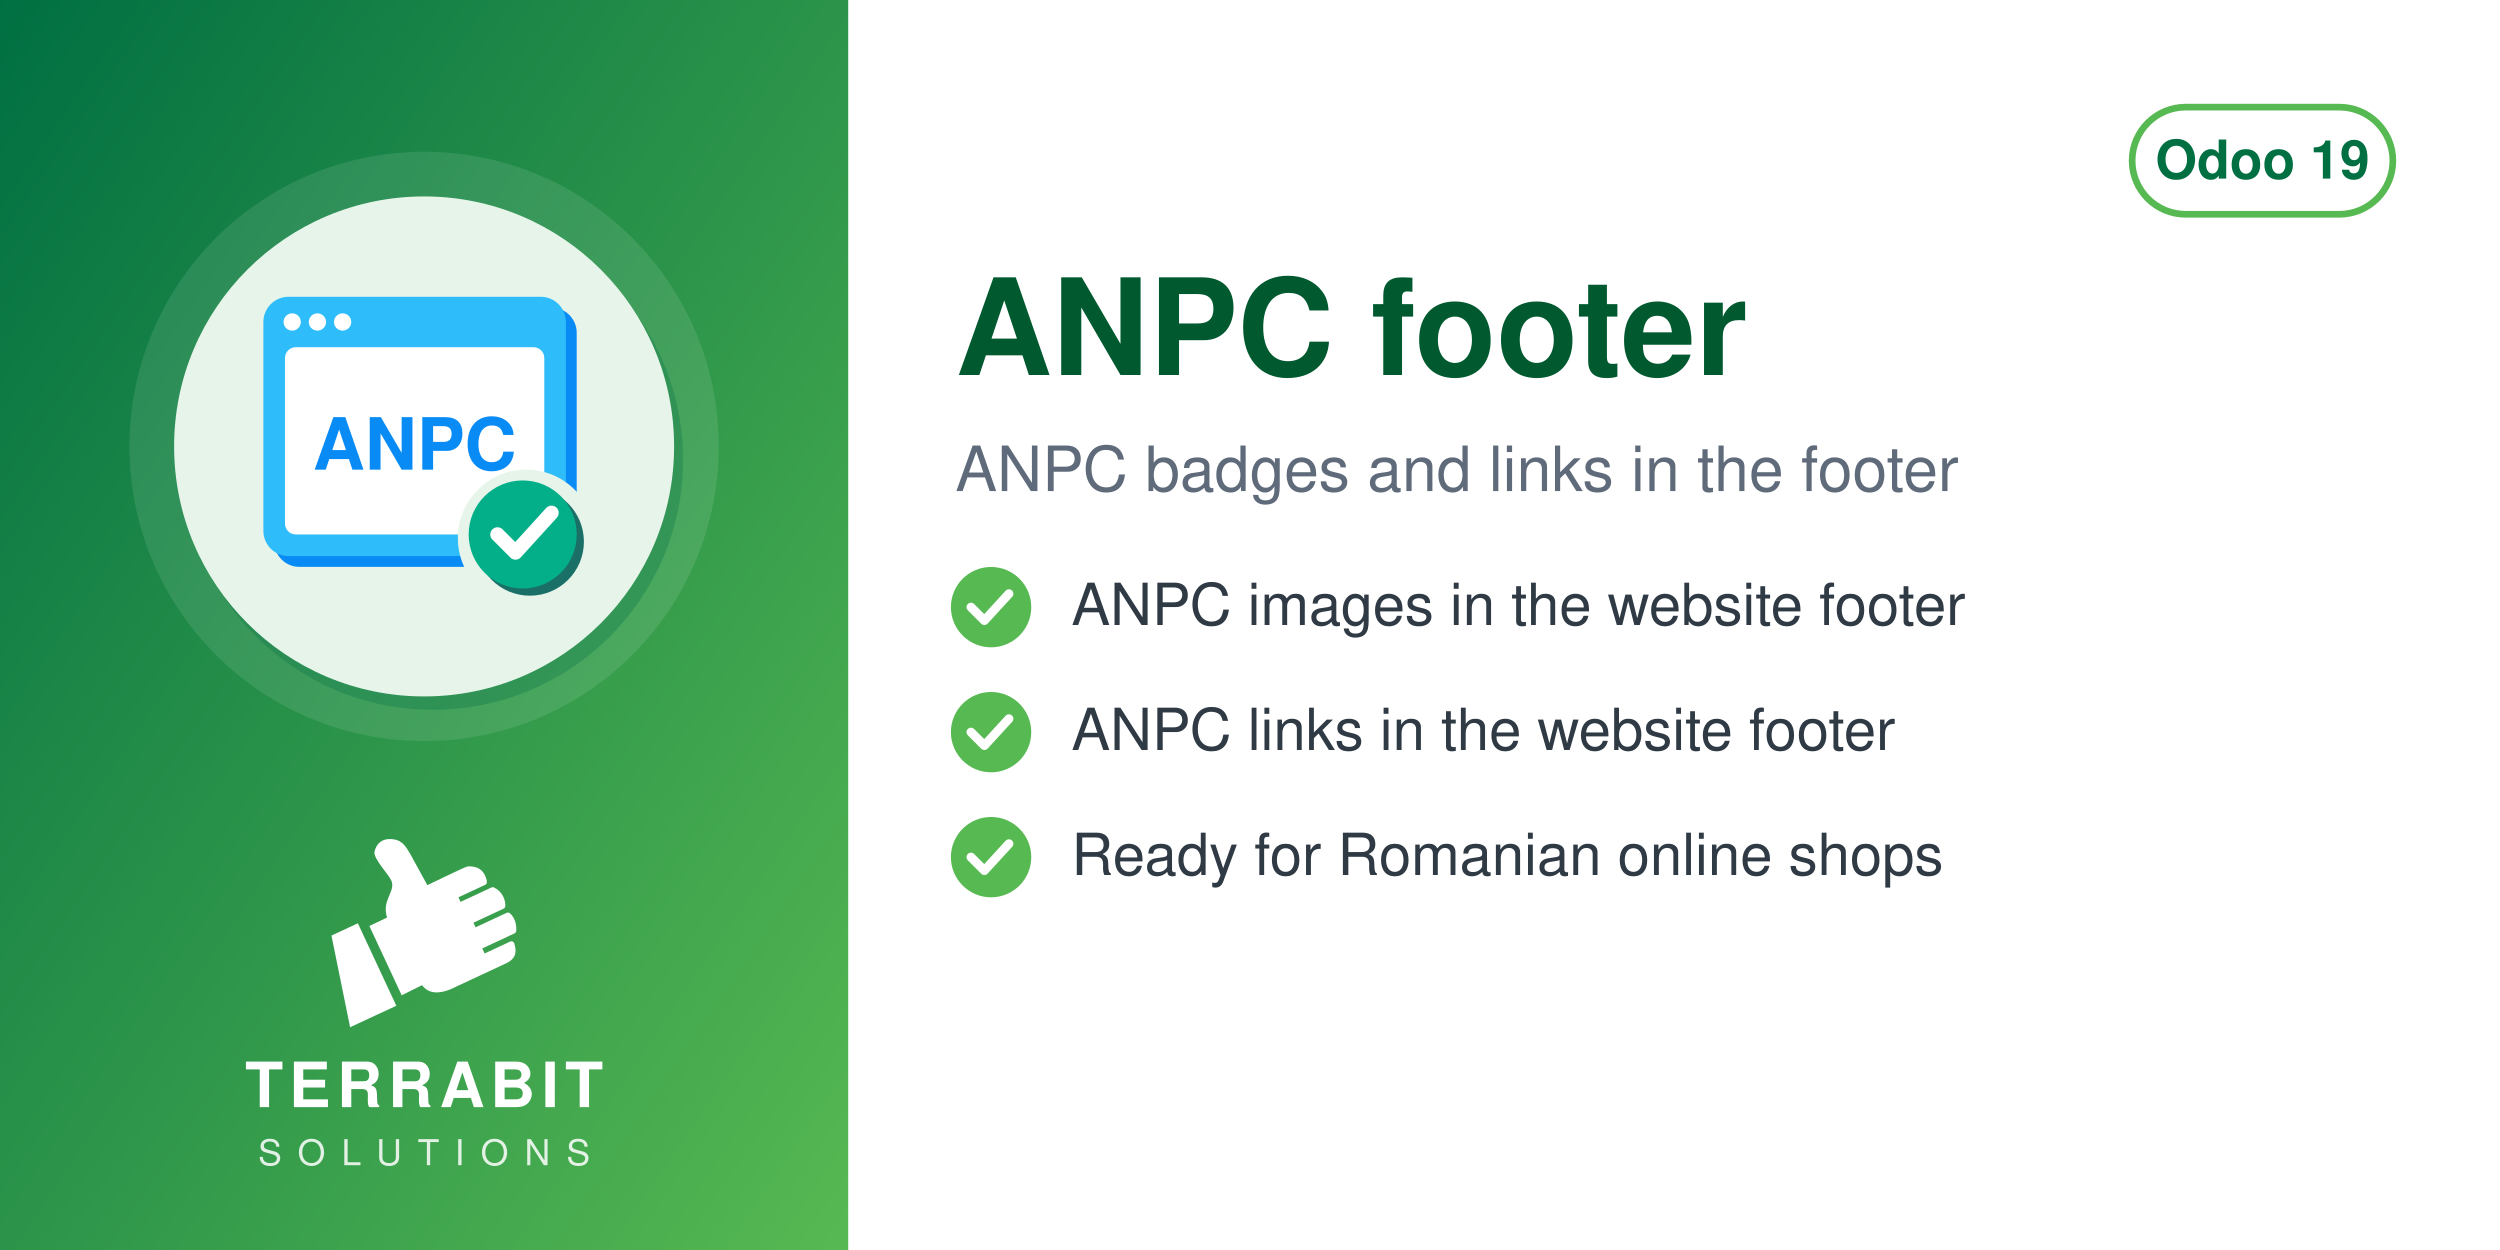
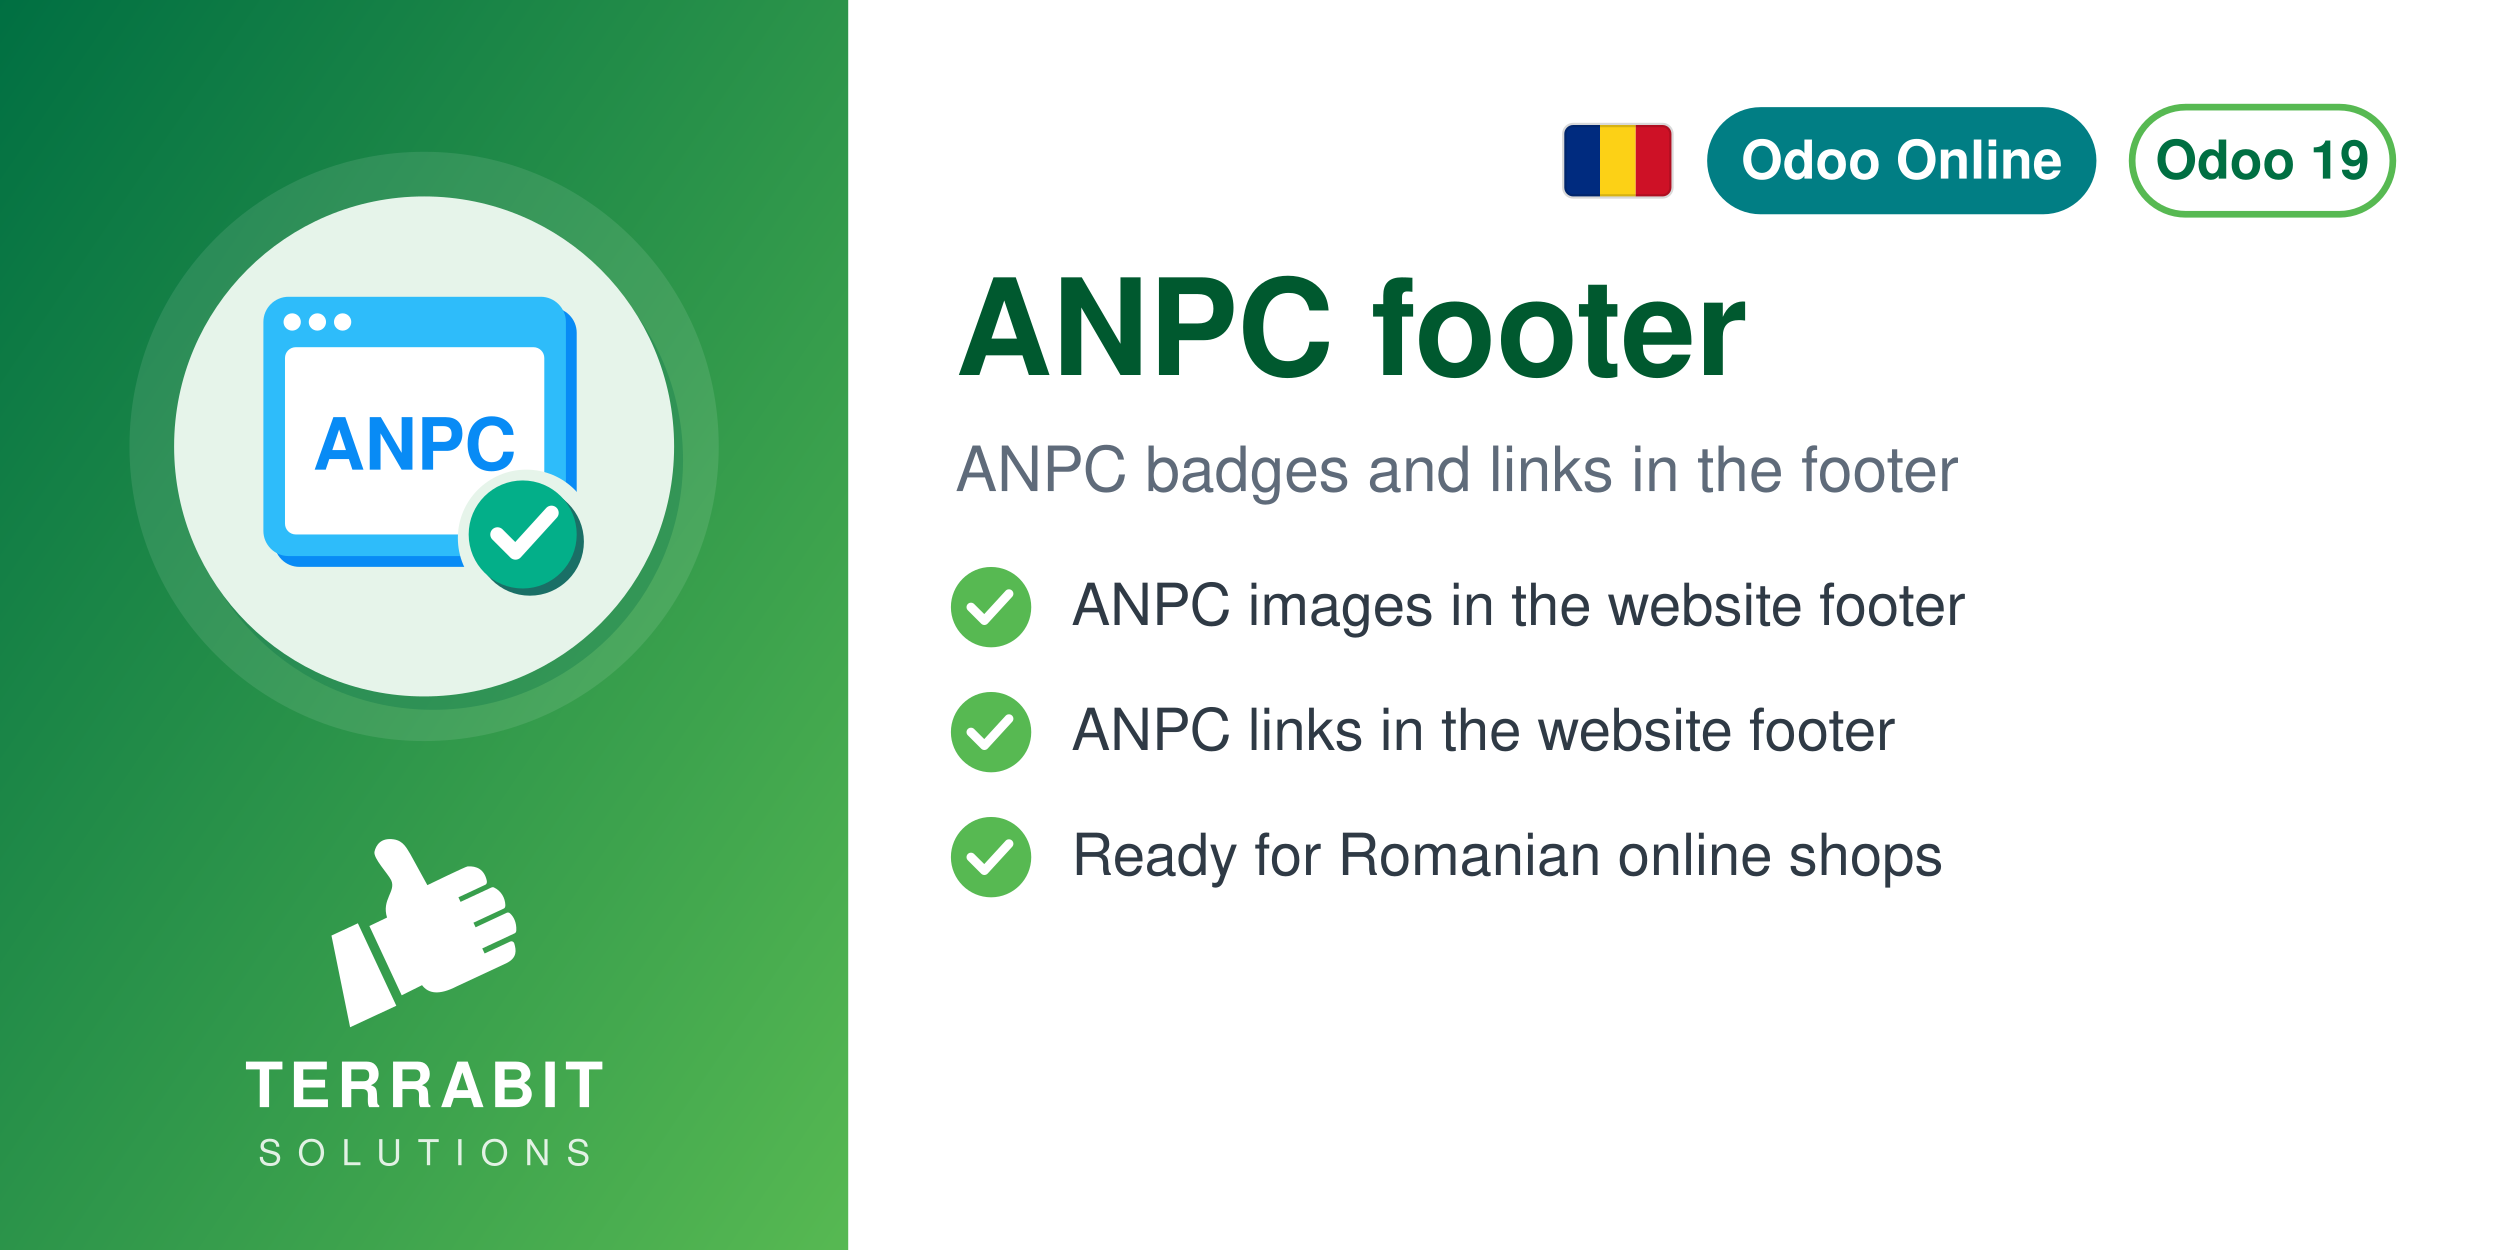
<svg xmlns="http://www.w3.org/2000/svg" width="560" height="280" viewBox="0 0 560 280">
  <defs>
    <linearGradient id="g" x1="0" y1="0" x2="1" y2="1">
      <stop offset="0" stop-color="#006F42" />
      <stop offset="1" stop-color="#57B952" />
    </linearGradient>
  </defs>
  <rect width="560" height="280" fill="#FFFFFF" />
  <rect width="190" height="280" fill="url(#g)" />
  <circle cx="95.0" cy="100" r="66" fill="white" opacity="0.10" />
  <circle cx="97.0" cy="103" r="56" fill="#006F42" opacity="0.30" />
  <circle cx="95.0" cy="100" r="56" fill="#E6F4EA" />
  <svg x="54.0" y="59.0" width="82" height="82" viewBox="0 0 100 100" preserveAspectRatio="xMidYMid meet">
    <g transform="translate(2.16,-0.72) scale(0.9838)">
      <defs>
        <mask id="mi-cut" maskUnits="userSpaceOnUse" x="-20" y="-20" width="140" height="140">
          <rect x="-20" y="-20" width="140" height="140" fill="#fff" />
          <circle cx="77" cy="77" r="19" fill="#000" />
        </mask>
      </defs>
      <g mask="url(#mi-cut)">
        <g transform="translate(3,3)" fill="#088BF5">
          <rect x="4" y="10" width="84" height="72" rx="7" />
        </g>
        <g fill="#2EBCFA">
          <rect x="4" y="10" width="84" height="72" rx="7" />
        </g>
        <rect x="10" y="24" width="72" height="52" rx="3" fill="#FFFFFF" />
        <g fill="#FFFFFF">
          <circle cx="12" cy="17" r="2.4" />
          <circle cx="19" cy="17" r="2.4" />
          <circle cx="26" cy="17" r="2.4" />
        </g>
        <text x="46" y="58" font-family="Helvetica, Arial, sans-serif" font-weight="bold" font-size="20" fill="#088BF5" text-anchor="middle">ANPC</text>
      </g>
      <circle cx="78" cy="78" r="15" fill="#1A6F66" />
      <circle cx="76" cy="76" r="15" fill="#03AF89" />
      <path d="M69,76 l5,5 l10,-11" fill="none" stroke="#FFFFFF" stroke-width="4" stroke-linecap="round" stroke-linejoin="round" />
    </g>
  </svg>
  <svg x="72.0" y="186" width="46" height="46" viewBox="4045 2535 3400 3400" preserveAspectRatio="xMidYMid meet">
    <path fill="#FFFFFF" d="M4648.32 4073.59l636.59 1365.17 -765.09 355.96 -308.63 -1517.87 437.13 -203.26zm725.61 1192.32l336.75 -167.88c105.65,140.85 282.69,170.72 576.82,18.8l819.92 -382.33c181.4,-90.13 164.26,-214.57 130.07,-328.43 -4.28,-14.25 -13.68,-24.81 -27.34,-30.7 -13.67,-5.89 -27.61,-5.11 -41.09,1.18l-422.32 196.93 -39.04 -83.72 538.07 -250.91c16.64,-7.76 24.7,-27.69 25.58,-46.04 6.48,-134.33 -44.36,-230.89 -105.84,-285.23 -15.2,-13.44 -35.71,-15.59 -54.12,-7l-513.92 239.64 -35.6 -76.34 506.31 -236.1c17.69,-8.25 22.52,-36.93 21.83,-56.45 -4.1,-117.31 -67.62,-232.74 -187.72,-290.66 -13.94,-6.72 -28.64,-6.36 -42.69,0.19l-511.21 238.38 -35.37 -75.86 448.98 -209.36c20.44,-9.53 25.81,-42.28 21.02,-64.32 -41.02,-189.07 -167.92,-247.8 -318.14,-237.87 -29.39,1.94 -589.86,273.16 -665.95,310.54l-281.84 -513.57c-59.06,-93.13 -112.7,-221.7 -276.47,-245.13 -211.24,-30.22 -291.56,94.38 -316.89,203.13 -25.32,108.75 223.84,365.99 276.05,473.69 85.52,184.27 -161.86,318.11 -68.41,617.99l-292.54 139.94 535.09 1147.51z" />
  </svg>
  <text x="95.0" y="248" text-anchor="middle" font-family="Helvetica,Arial,sans-serif" font-size="14" font-weight="800" letter-spacing="1.4" fill="white">TERRABIT</text>
  <text x="95.0" y="261" text-anchor="middle" font-family="Helvetica,Arial,sans-serif" font-size="8" font-weight="500" letter-spacing="3.6" fill="white" opacity="0.85">SOLUTIONS</text>
  <g>
    <rect x="477.6" y="24" width="58.4" height="24" rx="12" fill="none" stroke="#57B952" stroke-width="1.5" />
    <text x="506.8" y="40" text-anchor="middle" font-family="Helvetica,Arial,sans-serif" font-size="12" font-weight="700" fill="#006F42">Odoo 19</text>
  </g>
+   <g>
+     <rect x="382.4" y="24" width="87.2" height="24" rx="12" fill="#017E84" />
+     <text x="426" y="40" text-anchor="middle" font-family="Helvetica,Arial,sans-serif" font-size="12" font-weight="700" fill="white">Odoo Online</text>
+   </g>
+   <g>
+     <clipPath id="ro-flag">
+       <rect x="350.4" y="28.0" width="24" height="16" rx="2" />
+     </clipPath>
+     <g clip-path="url(#ro-flag)">
+       <rect x="350.4" y="28.0" width="8.0" height="16" fill="#002B7F" />
+       <rect x="358.4" y="28.0" width="8.0" height="16" fill="#FCD116" />
+       <rect x="366.4" y="28.0" width="8.0" height="16" fill="#CE1126" />
+     </g>
+     <rect x="350.4" y="28.0" width="24" height="16" rx="2" fill="none" stroke="#000000" stroke-opacity="0.15" stroke-width="1" />
+   </g>
  <text x="214" y="84" font-family="Helvetica,Arial,sans-serif" font-size="30" font-weight="700" fill="#00592F">ANPC footer</text>
  <text x="214" y="110" font-family="Helvetica,Arial,sans-serif" font-size="14" fill="#5F6B7A">ANPC badges and links in the footer</text>
  <circle cx="222" cy="136" r="9" fill="#57B952" />
  <path d="M217.5 136 l3 3 l5.5 -6" fill="none" stroke="white" stroke-width="2" stroke-linecap="round" stroke-linejoin="round" />
  <text x="240" y="140" font-family="Helvetica,Arial,sans-serif" font-size="13" fill="#2F3A45">ANPC images in the website footer</text>
  <circle cx="222" cy="164" r="9" fill="#57B952" />
  <path d="M217.5 164 l3 3 l5.5 -6" fill="none" stroke="white" stroke-width="2" stroke-linecap="round" stroke-linejoin="round" />
  <text x="240" y="168" font-family="Helvetica,Arial,sans-serif" font-size="13" fill="#2F3A45">ANPC links in the website footer</text>
  <circle cx="222" cy="192" r="9" fill="#57B952" />
  <path d="M217.5 192 l3 3 l5.5 -6" fill="none" stroke="white" stroke-width="2" stroke-linecap="round" stroke-linejoin="round" />
  <text x="240" y="196" font-family="Helvetica,Arial,sans-serif" font-size="13" fill="#2F3A45">Ready for Romanian online shops</text>
</svg>
